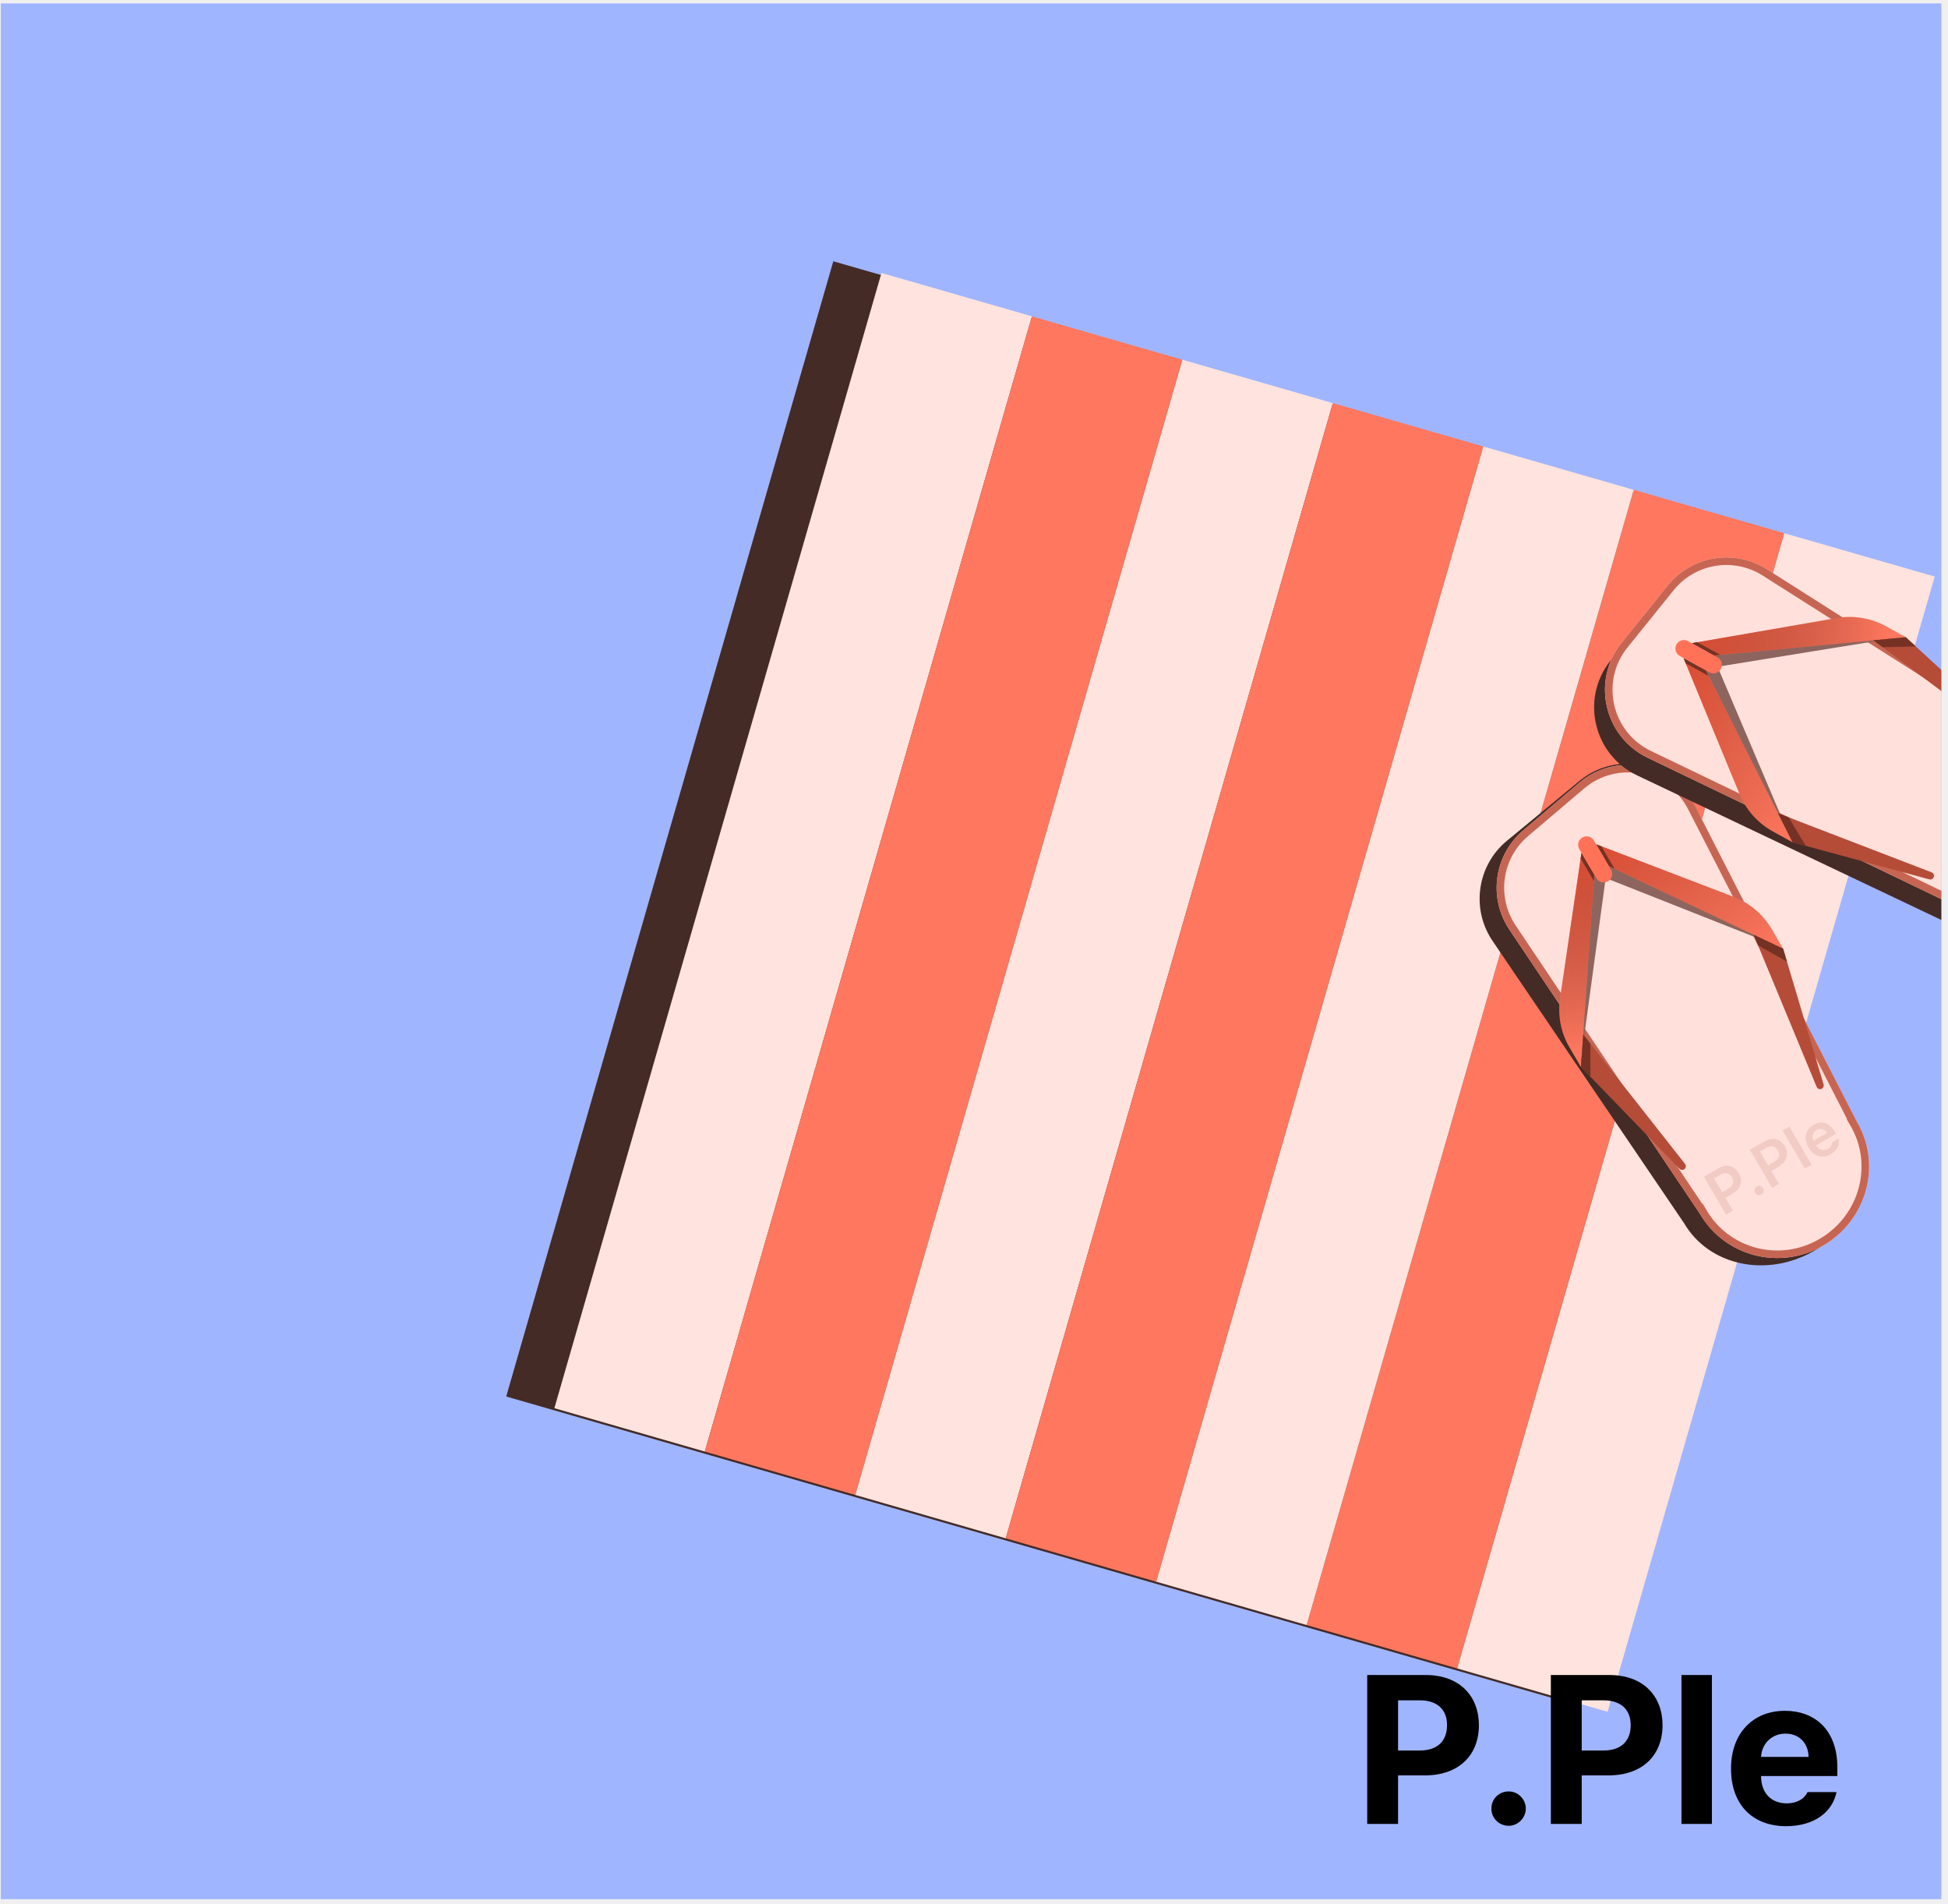
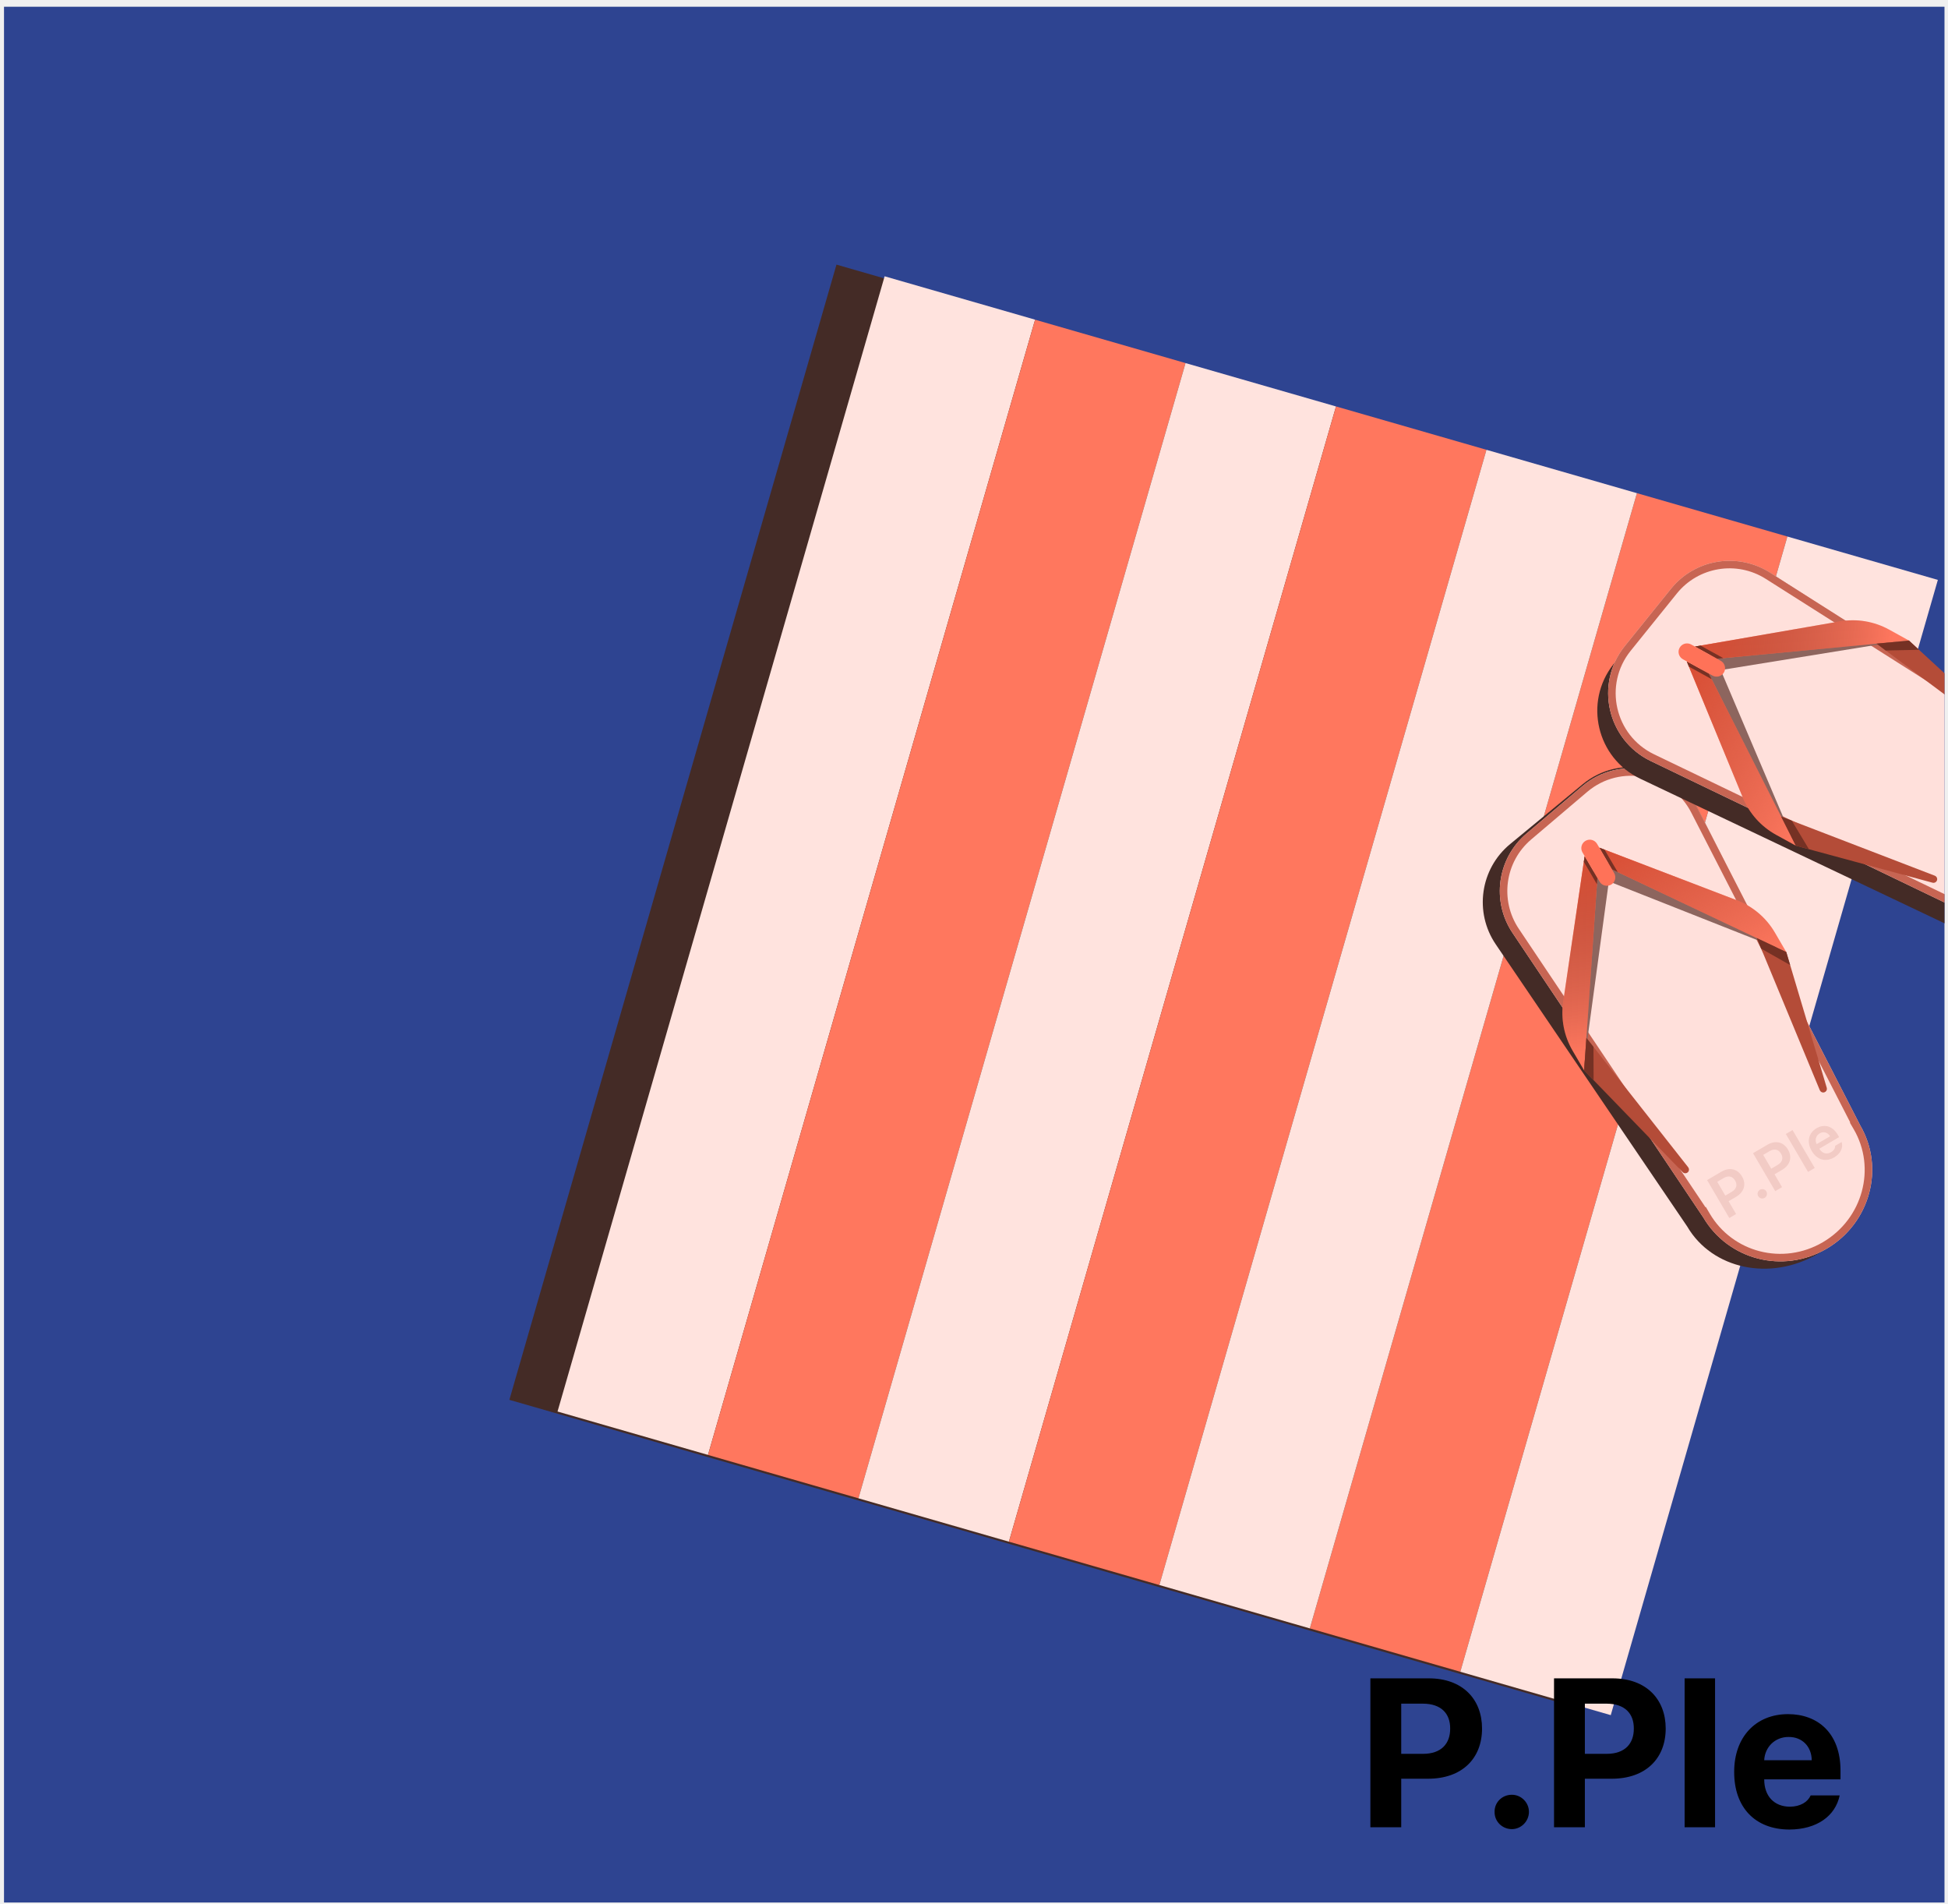
<svg xmlns="http://www.w3.org/2000/svg" width="259" height="253" viewBox="0 0 259 253" fill="none">
-   <rect x="0.113" y="0.453" width="258" height="252" fill="#A0B5FF" />
-   <mask id="mask0_500_11600" style="mask-type:alpha" maskUnits="userSpaceOnUse" x="0" y="0" width="259" height="253">
-     <rect x="0.113" y="0.453" width="258" height="252" fill="#D6895E" />
+   <rect x="0.533" y="0.896" width="258" height="252" fill="#2E4491" />
+   <mask id="mask0_3224_14168" style="mask-type:alpha" maskUnits="userSpaceOnUse" x="0" y="0" width="259" height="253">
+     <rect x="0.533" y="0.896" width="258" height="252" fill="#D6895E" />
  </mask>
-   <g mask="url(#mask0_500_11600)">
-     <path fill-rule="evenodd" clip-rule="evenodd" d="M110.794 34.73L130.799 40.496L130.799 40.496L150.804 46.261L150.804 46.261L170.809 52.027L127.319 202.931L107.314 197.166L107.314 197.165L87.309 191.4L87.309 191.4L67.304 185.635L110.794 34.73ZM170.81 52.025L190.814 57.79L190.814 57.791L210.817 63.556L167.327 214.46L147.322 208.694L147.323 208.694L127.32 202.929L170.81 52.025ZM230.823 69.321L210.818 63.556L167.328 214.46L187.333 220.225L187.333 220.225L207.338 225.991L250.828 75.087L230.823 69.321L230.823 69.321Z" fill="#442B26" />
-     <rect x="117.197" y="36.283" width="20.819" height="157.046" transform="rotate(16.0767 117.197 36.2832)" fill="#FFE3DE" />
-     <rect x="137.201" y="42.053" width="20.819" height="157.046" transform="rotate(16.0767 137.201 42.0527)" fill="#FF775E" />
-     <rect x="157.205" y="47.818" width="20.819" height="157.046" transform="rotate(16.0767 157.205 47.8184)" fill="#FFE3DE" />
-     <rect x="177.211" y="53.582" width="20.819" height="157.046" transform="rotate(16.0767 177.211 53.582)" fill="#FF775E" />
-     <rect x="217.221" y="65.111" width="20.819" height="157.046" transform="rotate(16.0767 217.221 65.1113)" fill="#FF775E" />
-     <rect x="197.215" y="59.348" width="20.819" height="157.046" transform="rotate(16.0767 197.215 59.3477)" fill="#FFE3DE" />
-     <rect x="237.227" y="70.877" width="20.819" height="157.046" transform="rotate(16.0767 237.227 70.877)" fill="#FFE3DE" />
-     <path fill-rule="evenodd" clip-rule="evenodd" d="M200.364 111.756C196.382 115.04 195.554 120.815 198.453 125.086L223.913 162.6L223.913 162.601C227.234 168.273 234.968 169.921 241.277 166.227C247.586 162.533 250.021 154.934 246.701 149.261L246.704 149.259L225.288 106.998C222.392 101.284 214.947 99.728 210.005 103.804L206.49 106.703L200.364 111.756Z" fill="#442B26" />
-     <path fill-rule="evenodd" clip-rule="evenodd" d="M202.517 110.382C198.641 113.674 197.852 119.35 200.684 123.574L226.026 161.365L226.028 161.364C229.349 167.036 236.659 168.931 242.439 165.547C248.218 162.164 250.223 154.816 246.902 149.143L246.903 149.142L225.335 107.113C222.393 101.38 214.877 99.886 209.965 104.057L207.645 106.027L202.517 110.382Z" fill="#FFE0DB" />
-     <mask id="path-13-inside-1_500_11600" fill="white">
-       <path fill-rule="evenodd" clip-rule="evenodd" d="M202.517 110.382C198.641 113.674 197.852 119.35 200.684 123.574L226.026 161.365L226.028 161.364C229.349 167.036 236.659 168.931 242.439 165.547C248.218 162.164 250.223 154.816 246.902 149.143L246.903 149.142L225.335 107.113C222.393 101.38 214.877 99.886 209.965 104.057L207.645 106.027L202.517 110.382Z" />
+   <g mask="url(#mask0_3224_14168)">
+     <path fill-rule="evenodd" clip-rule="evenodd" d="M111.214 35.174L131.219 40.939L131.219 40.94L151.224 46.705L151.224 46.705L171.229 52.47L127.739 203.374L107.734 197.609L107.734 197.609L87.729 191.844L87.73 191.843L67.725 186.078L111.214 35.174ZM171.23 52.468L191.235 58.234L191.235 58.234L211.238 63.999L167.748 214.903L147.743 209.138L147.743 209.137L127.74 203.372L171.23 52.468ZM231.243 69.765L211.239 63.999L167.749 214.903L187.754 220.669L187.754 220.669L207.758 226.434L251.248 75.53L231.243 69.765L231.243 69.765Z" fill="#442B26" />
+     <rect x="117.617" y="36.727" width="20.819" height="157.046" transform="rotate(16.0767 117.617 36.7271)" fill="#FFE3DE" />
+     <rect x="137.622" y="42.497" width="20.819" height="157.046" transform="rotate(16.0767 137.622 42.4968)" fill="#FF775E" />
+     <rect x="157.626" y="48.263" width="20.819" height="157.046" transform="rotate(16.0767 157.626 48.2625)" fill="#FFE3DE" />
+     <rect x="177.632" y="54.026" width="20.819" height="157.046" transform="rotate(16.0767 177.632 54.0256)" fill="#FF775E" />
+     <rect x="217.642" y="65.554" width="20.819" height="157.046" transform="rotate(16.0767 217.642 65.5544)" fill="#FF775E" />
+     <rect x="197.636" y="59.791" width="20.819" height="157.046" transform="rotate(16.0767 197.636 59.7913)" fill="#FFE3DE" />
+     <rect x="237.646" y="71.32" width="20.819" height="157.046" transform="rotate(16.0767 237.646 71.3201)" fill="#FFE3DE" />
+     <path fill-rule="evenodd" clip-rule="evenodd" d="M200.784 112.2C196.802 115.484 195.973 121.26 198.872 125.53L224.333 163.045L224.332 163.045C227.654 168.718 235.388 170.365 241.697 166.671C248.006 162.978 250.441 155.378 247.121 149.705L247.124 149.703L225.707 107.443C222.812 101.729 215.366 100.173 210.424 104.249L206.909 107.148L200.784 112.2Z" fill="#442B26" />
+     <path fill-rule="evenodd" clip-rule="evenodd" d="M202.936 110.827C199.06 114.118 198.271 119.795 201.104 124.018L226.445 161.809L226.447 161.808C229.768 167.481 237.078 169.375 242.858 165.992C248.637 162.608 250.642 155.26 247.321 149.587L247.323 149.587L225.755 107.558C222.813 101.825 215.296 100.33 210.385 104.501L208.065 106.471L202.936 110.827Z" fill="#FFE0DB" />
+     <mask id="path-13-inside-1_3224_14168" fill="white">
+       <path fill-rule="evenodd" clip-rule="evenodd" d="M202.936 110.827C199.06 114.118 198.271 119.795 201.104 124.018L226.445 161.809L226.447 161.808C229.768 167.481 237.078 169.375 242.858 165.992C248.637 162.608 250.642 155.26 247.321 149.587L247.323 149.587L225.755 107.558C222.813 101.825 215.296 100.33 210.385 104.501L208.065 106.471L202.936 110.827Z" />
    </mask>
-     <path d="M200.684 123.574L201.515 123.017L200.684 123.574ZM202.517 110.382L201.869 109.62L202.517 110.382ZM226.026 161.365L225.195 161.922L225.719 162.703L226.531 162.228L226.026 161.365ZM226.028 161.364L226.89 160.859L226.385 159.996L225.522 160.501L226.028 161.364ZM246.902 149.143L246.397 148.28L245.534 148.785L246.039 149.648L246.902 149.143ZM246.903 149.142L247.409 150.005L248.225 149.527L247.793 148.686L246.903 149.142ZM225.335 107.113L224.446 107.57L224.446 107.57L225.335 107.113ZM209.965 104.057L210.613 104.819L209.965 104.057ZM207.645 106.027L208.293 106.789L207.645 106.027ZM201.515 123.017C198.966 119.216 199.676 114.107 203.164 111.144L201.869 109.62C197.606 113.241 196.738 119.485 199.854 124.131L201.515 123.017ZM226.856 160.808L201.515 123.017L199.854 124.131L225.195 161.922L226.856 160.808ZM225.522 160.501L225.521 160.502L226.531 162.228L226.533 162.227L225.522 160.501ZM225.165 161.869C228.77 168.026 236.696 170.068 242.944 166.41L241.933 164.684C236.623 167.794 229.928 166.047 226.89 160.859L225.165 161.869ZM242.944 166.41C249.183 162.758 251.374 154.804 247.765 148.638L246.039 149.648C249.071 154.828 247.253 161.57 241.933 164.684L242.944 166.41ZM246.398 148.279L246.397 148.28L247.408 150.006L247.409 150.005L246.398 148.279ZM224.446 107.57L246.014 149.599L247.793 148.686L226.225 106.657L224.446 107.57ZM210.613 104.819C215.033 101.065 221.798 102.41 224.446 107.57L226.225 106.657C222.989 100.351 214.721 98.706 209.318 103.294L210.613 104.819ZM208.293 106.789L210.613 104.819L209.318 103.294L206.998 105.265L208.293 106.789ZM203.164 111.144L208.293 106.789L206.998 105.265L201.869 109.62L203.164 111.144Z" fill="#C76553" mask="url(#path-13-inside-1_500_11600)" />
-     <path d="M211.404 115.314L213.426 117.162L210.252 140.528L209.671 139.535C208.486 137.509 208.051 135.131 208.443 132.817L211.404 115.314Z" fill="#8D655E" />
-     <path d="M213.28 114.213L213.902 116.882L235.83 125.552L235.249 124.559C234.062 122.534 232.202 120.99 229.992 120.199L213.28 114.213Z" fill="#8D655E" />
-     <path d="M210.269 113.368L211.961 116.259L210.207 141.849L208.681 139.245C207.53 137.281 207.084 134.984 207.416 132.732L210.269 113.368Z" fill="#FF775E" />
-     <path d="M210.269 113.368L211.961 116.259L210.207 141.849L208.681 139.245C207.53 137.281 207.084 134.984 207.416 132.732L210.269 113.368Z" fill="url(#paint0_linear_500_11600)" />
-     <path d="M211.962 116.264L210.269 113.372L210.159 114.12C210.209 114.183 211.344 116.134 211.905 117.102L211.962 116.264Z" fill="#753124" />
-     <path d="M223.302 155.365C223.607 155.68 224.14 155.468 224.145 155.03V155.03C224.146 154.918 224.109 154.809 224.04 154.721L210.502 137.516L210.198 141.836L223.302 155.365Z" fill="#B44C38" />
-     <path d="M210.199 141.835L210.502 137.515L211.444 138.712L211.462 143.14L210.199 141.835Z" fill="#753124" />
-     <path d="M242.459 144.149C242.584 144.569 242.138 144.93 241.754 144.719V144.719C241.656 144.666 241.579 144.58 241.536 144.477L233.16 124.25L237.075 126.099L242.459 144.149Z" fill="#B44C38" />
-     <path d="M212.218 112.23L213.91 115.121L237.084 126.117L235.56 123.512C234.411 121.547 232.626 120.034 230.5 119.221L212.218 112.23Z" fill="#FF775E" />
-     <path d="M212.218 112.23L213.91 115.121L237.084 126.117L235.56 123.512C234.411 121.547 232.626 120.034 230.5 119.221L212.218 112.23Z" fill="url(#paint1_linear_500_11600)" />
-     <path d="M213.91 115.122L212.217 112.231L212.923 112.501C212.953 112.576 214.099 114.52 214.668 115.483L213.91 115.122Z" fill="#753124" />
-     <path d="M237.076 126.099L233.16 124.249L233.743 125.656L237.595 127.839L237.076 126.099Z" fill="#753124" />
-     <rect x="209.414" y="111.895" width="2.248" height="6.745" rx="1.124" transform="rotate(-30.3463 209.414 111.895)" fill="#FF7258" />
-     <path d="M229.501 161.465L226.549 156.422L228.443 155.313C229.6 154.636 230.628 154.978 231.198 155.945C231.76 156.911 231.546 157.976 230.383 158.657L229.408 159.228L230.407 160.935L229.501 161.465ZM228.971 158.483L229.821 157.985C230.502 157.582 230.584 157.02 230.272 156.487C229.956 155.947 229.431 155.754 228.749 156.153L227.899 156.651L228.971 158.483Z" fill="#F2CBC5" />
-     <path d="M234.208 158.784C233.908 158.96 233.518 158.861 233.346 158.559C233.172 158.269 233.278 157.884 233.576 157.705C233.867 157.539 234.255 157.635 234.426 157.927C234.601 158.227 234.497 158.615 234.208 158.784Z" fill="#F2CBC5" />
-     <path d="M235.61 157.889L232.658 152.846L234.552 151.736C235.708 151.059 236.737 151.402 237.307 152.368C237.868 153.335 237.655 154.4 236.492 155.081L235.516 155.652L236.515 157.358L235.61 157.889ZM235.08 154.907L235.93 154.409C236.61 154.006 236.693 153.443 236.381 152.911C236.065 152.371 235.54 152.178 234.857 152.577L234.008 153.075L235.08 154.907Z" fill="#F2CBC5" />
-     <path d="M237.91 149.771L240.862 154.814L239.97 155.336L237.018 150.293L237.91 149.771Z" fill="#F2CBC5" />
-     <path d="M243.435 153.41C242.296 154.077 241.152 153.728 240.459 152.543C239.774 151.373 240.019 150.163 241.099 149.531C242.025 148.989 243.167 149.101 243.944 150.428L244.107 150.707L241.467 152.253C241.858 152.889 242.462 153.05 243.034 152.71C243.427 152.485 243.59 152.165 243.572 151.871L244.443 151.361C244.666 152.11 244.313 152.896 243.435 153.41ZM241.115 151.644L242.902 150.599C242.597 150.085 242.028 149.913 241.516 150.213C240.984 150.525 240.865 151.146 241.115 151.644Z" fill="#F2CBC5" />
-     <path fill-rule="evenodd" clip-rule="evenodd" d="M221.781 78.032C224.963 73.968 230.715 72.993 235.058 75.782L273.211 100.278L260.454 123.401L217.661 103.069C211.875 100.32 210.13 92.917 214.078 87.873L216.887 84.285L221.781 78.032ZM260.456 123.401C266.211 126.576 273.747 123.948 277.279 117.547C280.81 111.146 278.967 103.456 273.211 100.281L260.456 123.401Z" fill="#442B26" />
-     <path fill-rule="evenodd" clip-rule="evenodd" d="M221.745 77.826C224.937 73.867 230.591 72.934 234.886 75.658L273.311 100.027L273.31 100.028C279.066 103.203 281.146 110.463 277.911 116.327C274.676 122.191 267.382 124.382 261.626 121.207L261.625 121.21L219.059 100.721C213.253 97.926 211.567 90.45 215.611 85.433L217.522 83.064L221.745 77.826Z" fill="#FFE0DB" />
-     <mask id="path-29-inside-2_500_11600" fill="white">
-       <path fill-rule="evenodd" clip-rule="evenodd" d="M221.745 77.826C224.937 73.867 230.591 72.934 234.886 75.658L273.311 100.027L273.31 100.028C279.066 103.203 281.146 110.463 277.911 116.327C274.676 122.191 267.382 124.382 261.626 121.207L261.625 121.21L219.059 100.721C213.253 97.926 211.567 90.45 215.611 85.433L217.522 83.064L221.745 77.826Z" />
+     <path d="M201.104 124.018L201.934 123.461L201.104 124.018ZM202.936 110.827L203.583 111.589L203.583 111.589L202.936 110.827ZM226.445 161.809L225.614 162.366L226.138 163.148L226.95 162.672L226.445 161.809ZM226.447 161.808L227.31 161.303L226.804 160.44L225.941 160.945L226.447 161.808ZM247.321 149.587L246.816 148.724L245.953 149.23L246.458 150.093L247.321 149.587ZM247.323 149.587L247.828 150.45L248.644 149.972L248.212 149.13L247.323 149.587ZM225.755 107.558L226.644 107.101L226.644 107.101L225.755 107.558ZM210.385 104.501L209.737 103.739L210.385 104.501ZM208.065 106.471L207.417 105.709L208.065 106.471ZM201.934 123.461C199.385 119.66 200.095 114.551 203.583 111.589L202.289 110.064C198.025 113.685 197.158 119.929 200.273 124.575L201.934 123.461ZM227.276 161.252L201.934 123.461L200.273 124.575L225.614 162.366L227.276 161.252ZM225.941 160.945L225.94 160.946L226.95 162.672L226.952 162.671L225.941 160.945ZM225.584 162.314C229.189 168.47 237.115 170.513 243.363 166.855L242.353 165.129C237.042 168.238 230.347 166.491 227.31 161.303L225.584 162.314ZM243.363 166.855C249.603 163.202 251.794 155.248 248.185 149.082L246.458 150.093C249.491 155.272 247.672 162.015 242.353 165.129L243.363 166.855ZM246.817 148.724L246.816 148.724L247.827 150.45L247.828 150.45L246.817 148.724ZM224.865 108.014L246.433 150.043L248.212 149.13L226.644 107.101L224.865 108.014ZM211.032 105.263C215.452 101.509 222.217 102.855 224.865 108.014L226.644 107.101C223.408 100.795 215.14 99.151 209.737 103.739L211.032 105.263ZM208.712 107.233L211.032 105.263L209.737 103.739L207.417 105.709L208.712 107.233ZM203.583 111.589L208.712 107.233L207.417 105.709L202.289 110.064L203.583 111.589Z" fill="#C76553" mask="url(#path-13-inside-1_3224_14168)" />
+     <path d="M211.823 115.759L213.846 117.607L210.672 140.973L210.091 139.98C208.906 137.954 208.471 135.576 208.862 133.262L211.823 115.759Z" fill="#8D655E" />
+     <path d="M213.699 114.657L214.321 117.326L236.25 125.996L235.668 125.002C234.482 122.977 232.621 121.434 230.411 120.643L213.699 114.657Z" fill="#8D655E" />
+     <path d="M210.688 113.812L212.381 116.704L210.626 142.294L209.1 139.689C207.95 137.726 207.503 135.428 207.835 133.177L210.688 113.812Z" fill="#FF775E" />
+     <path d="M210.688 113.812L212.381 116.704L210.626 142.294L209.1 139.689C207.95 137.726 207.503 135.428 207.835 133.177L210.688 113.812Z" fill="url(#paint0_linear_3224_14168)" />
+     <path d="M212.381 116.708L210.689 113.816L210.578 114.564C210.629 114.627 211.763 116.578 212.324 117.546L212.381 116.708Z" fill="#753124" />
+     <path d="M223.722 155.811C224.026 156.126 224.559 155.913 224.564 155.475V155.475C224.565 155.363 224.528 155.255 224.459 155.167L210.921 137.962L210.617 142.281L223.722 155.811Z" fill="#B44C38" />
+     <path d="M210.618 142.28L210.921 137.96L211.863 139.157L211.881 143.584L210.618 142.28Z" fill="#753124" />
+     <path d="M242.879 144.593C243.004 145.013 242.558 145.374 242.174 145.163V145.163C242.076 145.11 241.999 145.024 241.956 144.921L233.58 124.694L237.495 126.544L242.879 144.593Z" fill="#B44C38" />
+     <path d="M212.636 112.675L214.329 115.566L237.502 126.563L235.978 123.957C234.829 121.993 233.044 120.479 230.918 119.666L212.636 112.675Z" fill="#FF775E" />
+     <path d="M212.636 112.675L214.329 115.566L237.502 126.563L235.978 123.957C234.829 121.993 233.044 120.479 230.918 119.666L212.636 112.675Z" fill="url(#paint1_linear_3224_14168)" />
+     <path d="M214.328 115.567L212.636 112.675L213.342 112.945C213.372 113.02 214.518 114.964 215.087 115.927L214.328 115.567Z" fill="#753124" />
+     <path d="M237.494 126.544L233.579 124.695L234.162 126.102L238.013 128.284L237.494 126.544Z" fill="#753124" />
+     <rect x="209.833" y="112.339" width="2.248" height="6.745" rx="1.124" transform="rotate(-30.3463 209.833 112.339)" fill="#FF7258" />
+     <path d="M229.921 161.909L226.969 156.866L228.863 155.757C230.02 155.08 231.048 155.422 231.618 156.389C232.18 157.355 231.966 158.42 230.803 159.101L229.828 159.672L230.827 161.379L229.921 161.909ZM229.391 158.927L230.241 158.43C230.922 158.026 231.004 157.464 230.692 156.931C230.376 156.391 229.851 156.198 229.169 156.598L228.319 157.095L229.391 158.927Z" fill="#F2CBC5" />
+     <path d="M234.628 159.228C234.328 159.404 233.938 159.305 233.766 159.003C233.591 158.713 233.698 158.328 233.996 158.149C234.287 157.983 234.675 158.079 234.846 158.371C235.021 158.671 234.917 159.059 234.628 159.228Z" fill="#F2CBC5" />
+     <path d="M236.03 158.333L233.077 153.29L234.972 152.181C236.128 151.504 237.157 151.846 237.727 152.812C238.288 153.779 238.075 154.844 236.911 155.525L235.936 156.096L236.935 157.803L236.03 158.333ZM235.5 155.351L236.35 154.853C237.03 154.45 237.113 153.888 236.801 153.355C236.485 152.815 235.96 152.622 235.277 153.021L234.427 153.519L235.5 155.351Z" fill="#F2CBC5" />
+     <path d="M238.329 150.215L241.282 155.258L240.39 155.78L237.438 150.737L238.329 150.215Z" fill="#F2CBC5" />
+     <path d="M243.855 153.854C242.716 154.521 241.572 154.172 240.879 152.988C240.193 151.817 240.439 150.607 241.519 149.975C242.445 149.433 243.587 149.546 244.364 150.872L244.527 151.151L241.887 152.697C242.278 153.333 242.882 153.494 243.454 153.154C243.846 152.929 244.01 152.609 243.992 152.315L244.863 151.805C245.086 152.554 244.733 153.341 243.855 153.854ZM241.535 152.089L243.322 151.043C243.017 150.529 242.448 150.357 241.936 150.657C241.404 150.969 241.285 151.59 241.535 152.089Z" fill="#F2CBC5" />
+     <path fill-rule="evenodd" clip-rule="evenodd" d="M222.202 78.477C225.384 74.412 231.136 73.437 235.479 76.226L273.632 100.722L260.875 123.845L218.082 103.513C212.296 100.765 210.551 93.361 214.499 88.317L217.308 84.729L222.202 78.477ZM260.877 123.845C266.632 127.02 274.168 124.392 277.7 117.991C281.231 111.59 279.387 103.9 273.632 100.725L260.877 123.845Z" fill="#442B26" />
+     <path fill-rule="evenodd" clip-rule="evenodd" d="M222.165 78.271C225.357 74.312 231.011 73.379 235.306 76.102L273.731 100.472L273.73 100.472C279.486 103.648 281.566 110.908 278.331 116.772C275.096 122.635 267.801 124.827 262.046 121.652L262.045 121.654L219.479 101.165C213.673 98.37 211.987 90.894 216.031 85.878L217.942 83.509L222.165 78.271Z" fill="#FFE0DB" />
+     <mask id="path-29-inside-2_3224_14168" fill="white">
+       <path fill-rule="evenodd" clip-rule="evenodd" d="M222.165 78.271C225.357 74.312 231.011 73.379 235.306 76.102L273.731 100.472L273.73 100.472C279.486 103.648 281.566 110.908 278.331 116.772C275.096 122.635 267.801 124.827 262.046 121.652L262.045 121.654L219.479 101.165C213.673 98.37 211.987 90.894 216.031 85.878L217.942 83.509L222.165 78.271Z" />
    </mask>
-     <path d="M234.886 75.658L235.421 74.813L234.886 75.658ZM221.745 77.826L222.524 78.454L222.524 78.454L221.745 77.826ZM273.311 100.027L273.846 99.183L274.641 99.687L274.186 100.51L273.311 100.027ZM273.31 100.028L272.827 100.903L271.952 100.42L272.435 99.545L273.31 100.028ZM261.626 121.207L260.75 120.724L261.233 119.849L262.109 120.332L261.626 121.207ZM261.625 121.21L262.5 121.693L262.043 122.521L261.191 122.111L261.625 121.21ZM219.059 100.721L218.625 101.622L218.625 101.622L219.059 100.721ZM215.611 85.433L216.39 86.061L216.39 86.061L215.611 85.433ZM217.522 83.064L216.743 82.436L216.743 82.436L217.522 83.064ZM234.35 76.502C230.485 74.051 225.396 74.891 222.524 78.454L220.967 77.198C224.478 72.844 230.697 71.817 235.421 74.813L234.35 76.502ZM272.775 100.872L234.35 76.502L235.421 74.813L273.846 99.183L272.775 100.872ZM272.435 99.545L272.435 99.544L274.186 100.51L274.186 100.511L272.435 99.545ZM273.794 99.152C280.041 102.599 282.284 110.471 278.787 116.81L277.036 115.844C280.009 110.456 278.091 103.808 272.827 100.903L273.794 99.152ZM278.787 116.81C275.294 123.141 267.399 125.534 261.143 122.083L262.109 120.332C267.364 123.231 274.058 121.241 277.036 115.844L278.787 116.81ZM260.749 120.727L260.75 120.724L262.502 121.69L262.5 121.693L260.749 120.727ZM219.493 99.82L262.058 120.309L261.191 122.111L218.625 101.622L219.493 99.82ZM216.39 86.061C212.75 90.576 214.267 97.304 219.493 99.82L218.625 101.622C212.239 98.547 210.384 90.324 214.833 84.806L216.39 86.061ZM218.3 83.692L216.39 86.061L214.833 84.806L216.743 82.436L218.3 83.692ZM222.524 78.454L218.3 83.692L216.743 82.436L220.967 77.198L222.524 78.454Z" fill="#C76553" mask="url(#path-29-inside-2_500_11600)" />
-     <path d="M226.902 86.582L228.801 88.557L252.078 84.789L251.07 84.233C249.015 83.1 246.627 82.726 244.324 83.176L226.902 86.582Z" fill="#8D655E" />
-     <path d="M225.854 88.49L228.538 89.043L237.764 110.744L236.756 110.187C234.702 109.053 233.112 107.232 232.264 105.044L225.854 88.49Z" fill="#8D655E" />
-     <path d="M224.934 85.502L227.868 87.12L253.405 84.713L250.762 83.254C248.77 82.154 246.462 81.767 244.22 82.156L224.934 85.502Z" fill="#FF775E" />
-     <path d="M224.934 85.502L227.868 87.12L253.405 84.713L250.762 83.254C248.77 82.154 246.462 81.767 244.22 82.156L224.934 85.502Z" fill="url(#paint2_linear_500_11600)" />
-     <path d="M227.869 87.118L224.936 85.5L225.68 85.371C225.744 85.419 227.724 86.504 228.705 87.04L227.869 87.118Z" fill="#753124" />
-     <path d="M267.245 97.457C267.567 97.753 267.368 98.292 266.931 98.308V98.308C266.819 98.311 266.709 98.277 266.62 98.21L249.075 85.116L253.385 84.702L267.245 97.457Z" fill="#B44C38" />
-     <path d="M253.387 84.703L249.077 85.116L250.297 86.027L254.723 85.932L253.387 84.703Z" fill="#753124" />
-     <path d="M256.524 116.893C256.946 117.007 257.296 116.552 257.076 116.173V116.173C257.019 116.077 256.932 116.002 256.828 115.962L236.394 108.104L238.342 111.971L256.524 116.893Z" fill="#B44C38" />
-     <path d="M223.843 87.475L226.777 89.093L238.36 111.979L235.717 110.522C233.724 109.423 232.165 107.677 231.298 105.573L223.843 87.475Z" fill="#FF775E" />
-     <path d="M223.843 87.475L226.777 89.093L238.36 111.979L235.717 110.522C233.724 109.423 232.165 107.677 231.298 105.573L223.843 87.475Z" fill="url(#paint3_linear_500_11600)" />
-     <path d="M226.777 89.093L223.844 87.475L224.132 88.174C224.207 88.202 226.18 89.298 227.157 89.842L226.777 89.093Z" fill="#753124" />
-     <path d="M238.342 111.972L236.393 108.105L237.815 108.652L240.095 112.447L238.342 111.972Z" fill="#753124" />
-     <rect width="2.248" height="6.745" rx="1.124" transform="matrix(-0.483053 0.875591 0.875591 0.483053 223.438 84.6797)" fill="#FF7258" />
-     <path d="M181.781 242.453V222.656H189.547C194.045 222.656 196.629 225.432 196.629 229.328C196.629 233.279 194.004 236 189.438 236H185.883V242.453H181.781ZM185.883 232.691H188.781C191.215 232.691 192.404 231.324 192.391 229.328C192.404 227.359 191.215 226.033 188.781 226.02H185.883V232.691ZM200.594 242.699C199.309 242.699 198.27 241.674 198.297 240.402C198.27 239.145 199.309 238.119 200.594 238.133C201.811 238.119 202.863 239.145 202.863 240.402C202.863 241.674 201.811 242.699 200.594 242.699ZM206.199 242.453V222.656H213.965C218.463 222.656 221.047 225.432 221.047 229.328C221.047 233.279 218.422 236 213.855 236H210.301V242.453H206.199ZM210.301 232.691H213.199C215.633 232.691 216.822 231.324 216.809 229.328C216.822 227.359 215.633 226.033 213.199 226.02H210.301V232.691ZM227.609 222.656V242.453H223.562V222.656H227.609ZM237.48 242.754C232.928 242.74 230.139 239.801 230.152 235.098C230.139 230.518 232.969 227.414 237.316 227.414C241.213 227.414 244.289 229.875 244.289 234.934V236.082H234.145C234.145 238.324 235.471 239.705 237.562 239.719C238.943 239.705 239.928 239.104 240.324 238.215H244.18C243.605 240.963 241.145 242.74 237.48 242.754ZM234.145 233.539H240.461C240.447 231.734 239.203 230.436 237.398 230.449C235.539 230.436 234.227 231.83 234.145 233.539Z" fill="black" />
+     <path d="M235.306 76.102L234.77 76.947L235.306 76.102ZM222.165 78.271L222.943 78.898L222.165 78.271ZM273.731 100.472L274.266 99.627L275.061 100.131L274.606 100.955L273.731 100.472ZM273.73 100.472L273.247 101.348L272.372 100.865L272.855 99.989L273.73 100.472ZM262.046 121.652L261.17 121.169L261.653 120.293L262.529 120.776L262.046 121.652ZM262.045 121.654L262.92 122.137L262.463 122.966L261.611 122.555L262.045 121.654ZM219.479 101.165L219.045 102.066L219.045 102.066L219.479 101.165ZM216.031 85.878L215.253 85.251L216.031 85.878ZM217.942 83.509L217.163 82.881L217.942 83.509ZM234.77 76.947C230.905 74.496 225.816 75.335 222.943 78.898L221.386 77.643C224.897 73.288 231.117 72.262 235.841 75.258L234.77 76.947ZM273.195 101.316L234.77 76.947L235.841 75.258L274.266 99.627L273.195 101.316ZM272.855 99.989L272.855 99.989L274.606 100.955L274.606 100.955L272.855 99.989ZM274.213 99.597C280.46 103.043 282.704 110.915 279.207 117.255L277.456 116.289C280.428 110.9 278.511 104.252 273.247 101.348L274.213 99.597ZM279.207 117.255C275.714 123.585 267.819 125.978 261.563 122.528L262.529 120.776C267.784 123.675 274.478 121.686 277.456 116.289L279.207 117.255ZM261.169 121.171L261.17 121.169L262.921 122.135L262.92 122.137L261.169 121.171ZM219.913 100.264L262.478 120.753L261.611 122.555L219.045 102.066L219.913 100.264ZM216.81 86.506C213.17 91.02 214.687 97.749 219.913 100.264L219.045 102.066C212.659 98.992 210.804 90.768 215.253 85.251L216.81 86.506ZM218.72 84.136L216.81 86.506L215.253 85.251L217.163 82.881L218.72 84.136ZM222.943 78.898L218.72 84.136L217.163 82.881L221.386 77.643L222.943 78.898Z" fill="#C76553" mask="url(#path-29-inside-2_3224_14168)" />
+     <path d="M227.322 87.026L229.222 89.001L252.499 85.232L251.491 84.676C249.436 83.543 247.048 83.169 244.744 83.619L227.322 87.026Z" fill="#8D655E" />
+     <path d="M226.275 88.933L228.958 89.486L238.184 111.187L237.177 110.631C235.122 109.497 233.532 107.676 232.685 105.487L226.275 88.933Z" fill="#8D655E" />
+     <path d="M225.355 85.945L228.288 87.563L253.825 85.156L251.183 83.697C249.19 82.597 246.882 82.21 244.64 82.599L225.355 85.945Z" fill="#FF775E" />
+     <path d="M225.355 85.945L228.288 87.563L253.825 85.156L251.183 83.697C249.19 82.597 246.882 82.21 244.64 82.599L225.355 85.945Z" fill="url(#paint2_linear_3224_14168)" />
+     <path d="M228.289 87.562L225.356 85.943L226.101 85.814C226.165 85.863 228.144 86.947 229.126 87.483L228.289 87.562Z" fill="#753124" />
+     <path d="M267.666 97.901C267.988 98.197 267.789 98.735 267.351 98.751V98.751C267.24 98.755 267.13 98.721 267.04 98.654L249.496 85.56L253.806 85.146L267.666 97.901Z" fill="#B44C38" />
+     <path d="M253.807 85.146L249.497 85.56L250.717 86.471L255.143 86.376L253.807 85.146Z" fill="#753124" />
+     <path d="M256.944 117.336C257.367 117.451 257.716 116.995 257.496 116.617V116.617C257.44 116.52 257.352 116.445 257.248 116.405L236.814 108.548L238.763 112.415L256.944 117.336Z" fill="#B44C38" />
+     <path d="M224.264 87.919L227.197 89.538L238.781 112.423L236.137 110.966C234.144 109.867 232.585 108.122 231.719 106.017L224.264 87.919Z" fill="#FF775E" />
+     <path d="M224.264 87.919L227.197 89.538L238.781 112.423L236.137 110.966C234.144 109.867 232.585 108.122 231.719 106.017L224.264 87.919Z" fill="url(#paint3_linear_3224_14168)" />
+     <path d="M227.198 89.537L224.265 87.918L224.553 88.617C224.628 88.646 226.601 89.742 227.578 90.286L227.198 89.537Z" fill="#753124" />
+     <path d="M238.763 112.415L236.815 108.548L238.236 109.095L240.516 112.89L238.763 112.415Z" fill="#753124" />
+     <rect width="2.248" height="6.745" rx="1.124" transform="matrix(-0.483053 0.875591 0.875591 0.483053 223.858 85.1223)" fill="#FF7258" />
+     <path d="M182.201 242.896V223.099H189.966C194.464 223.099 197.048 225.875 197.048 229.771C197.048 233.722 194.423 236.443 189.857 236.443H186.302V242.896H182.201ZM186.302 233.135H189.201C191.634 233.135 192.824 231.767 192.81 229.771C192.824 227.802 191.634 226.476 189.201 226.463H186.302V233.135ZM201.013 243.142C199.728 243.142 198.689 242.117 198.716 240.845C198.689 239.588 199.728 238.562 201.013 238.576C202.23 238.562 203.283 239.588 203.283 240.845C203.283 242.117 202.23 243.142 201.013 243.142ZM206.619 242.896V223.099H214.384C218.882 223.099 221.466 225.875 221.466 229.771C221.466 233.722 218.841 236.443 214.275 236.443H210.72V242.896H206.619ZM210.72 233.135H213.619C216.052 233.135 217.242 231.767 217.228 229.771C217.242 227.802 216.052 226.476 213.619 226.463H210.72V233.135ZM228.029 223.099V242.896H223.982V223.099H228.029ZM237.9 243.197C233.347 243.183 230.558 240.244 230.572 235.541C230.558 230.961 233.388 227.857 237.736 227.857C241.632 227.857 244.708 230.318 244.708 235.377V236.525H234.564C234.564 238.767 235.89 240.148 237.982 240.162C239.363 240.148 240.347 239.547 240.744 238.658H244.599C244.025 241.406 241.564 243.183 237.9 243.197ZM234.564 233.982H240.88C240.867 232.177 239.623 230.879 237.818 230.892C235.958 230.879 234.646 232.273 234.564 233.982Z" fill="black" />
  </g>
  <defs>
-     <linearGradient id="paint0_linear_500_11600" x1="210.269" y1="113.368" x2="213.44" y2="139.313" gradientUnits="userSpaceOnUse">
+     <linearGradient id="paint0_linear_3224_14168" x1="210.688" y1="113.812" x2="213.859" y2="139.757" gradientUnits="userSpaceOnUse">
      <stop stop-color="#D94D33" />
      <stop offset="1" stop-color="#753124" stop-opacity="0" />
    </linearGradient>
-     <linearGradient id="paint1_linear_500_11600" x1="218.451" y1="108.581" x2="230.853" y2="129.765" gradientUnits="userSpaceOnUse">
+     <linearGradient id="paint1_linear_3224_14168" x1="218.869" y1="109.026" x2="231.271" y2="130.211" gradientUnits="userSpaceOnUse">
      <stop stop-color="#D94D33" />
      <stop offset="1" stop-color="#B44C38" stop-opacity="0" />
    </linearGradient>
-     <linearGradient id="paint2_linear_500_11600" x1="224.934" y1="85.502" x2="250.951" y2="88.01" gradientUnits="userSpaceOnUse">
+     <linearGradient id="paint2_linear_3224_14168" x1="225.354" y1="85.945" x2="251.372" y2="88.453" gradientUnits="userSpaceOnUse">
      <stop stop-color="#D94D33" />
      <stop offset="1" stop-color="#753124" stop-opacity="0" />
    </linearGradient>
-     <linearGradient id="paint3_linear_500_11600" x1="220.354" y1="93.799" x2="241.848" y2="105.657" gradientUnits="userSpaceOnUse">
+     <linearGradient id="paint3_linear_3224_14168" x1="220.775" y1="94.243" x2="242.269" y2="106.101" gradientUnits="userSpaceOnUse">
      <stop stop-color="#D94D33" />
      <stop offset="1" stop-color="#B44C38" stop-opacity="0" />
    </linearGradient>
  </defs>
</svg>
